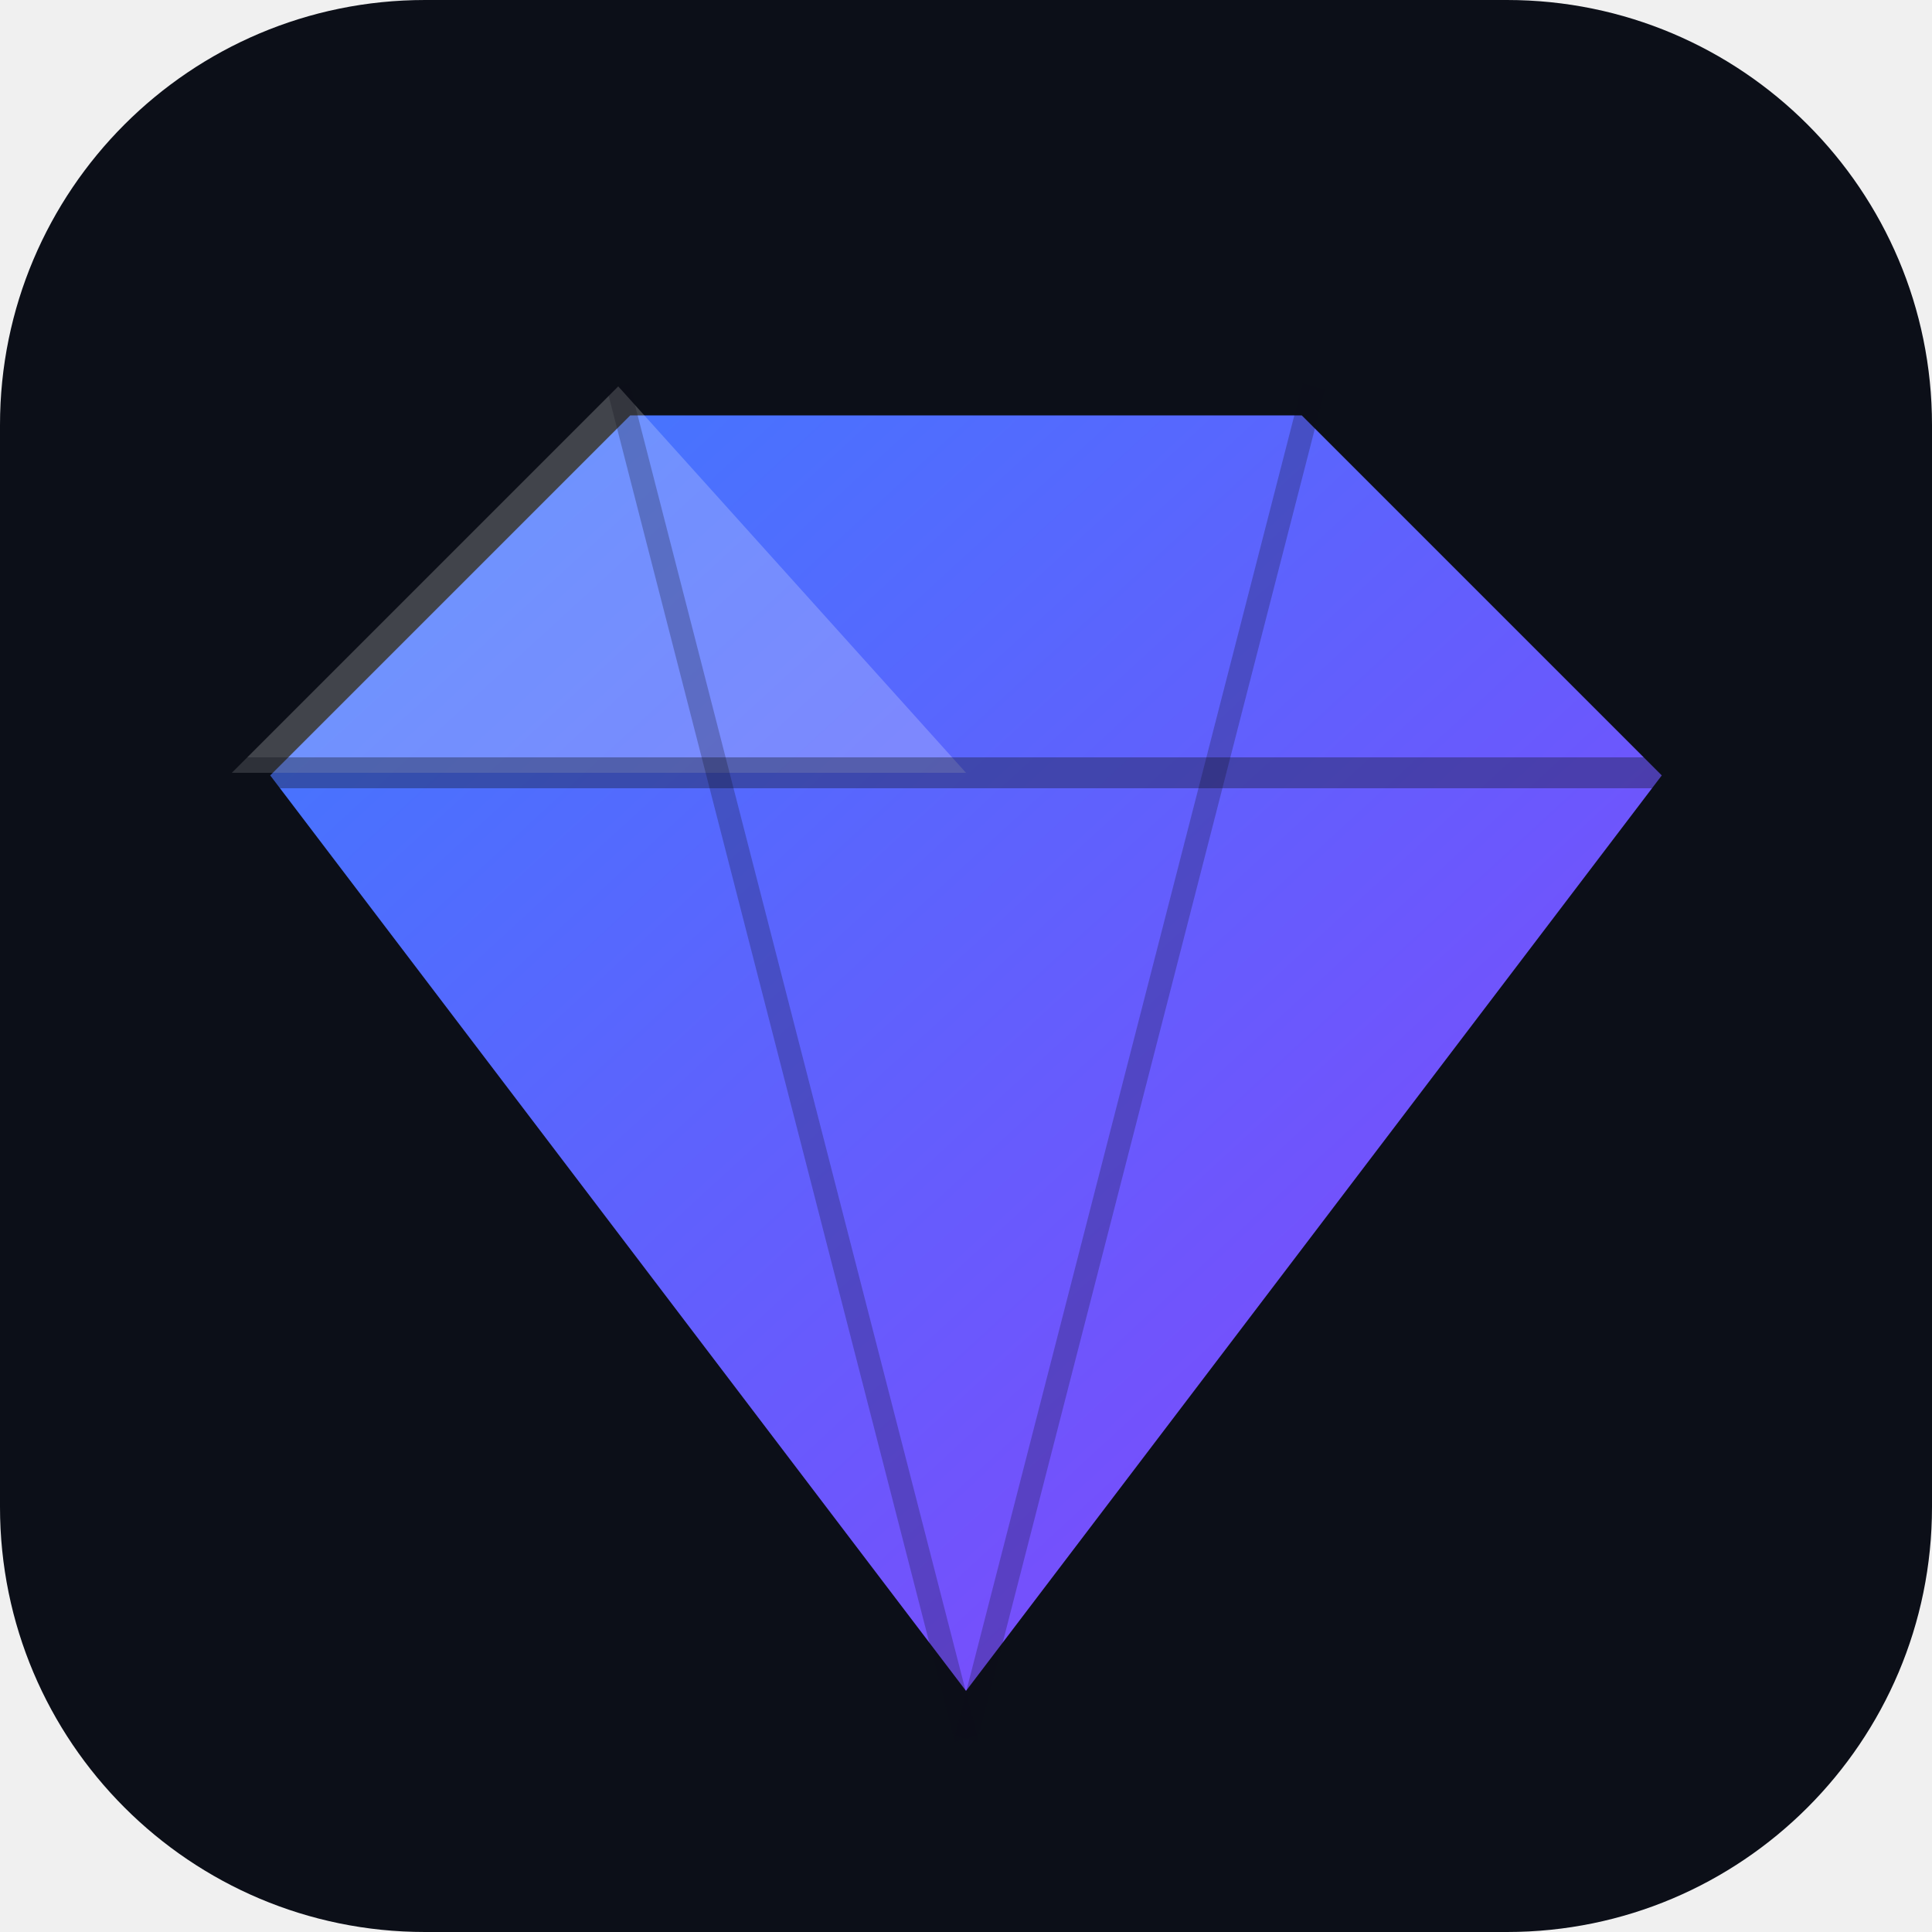
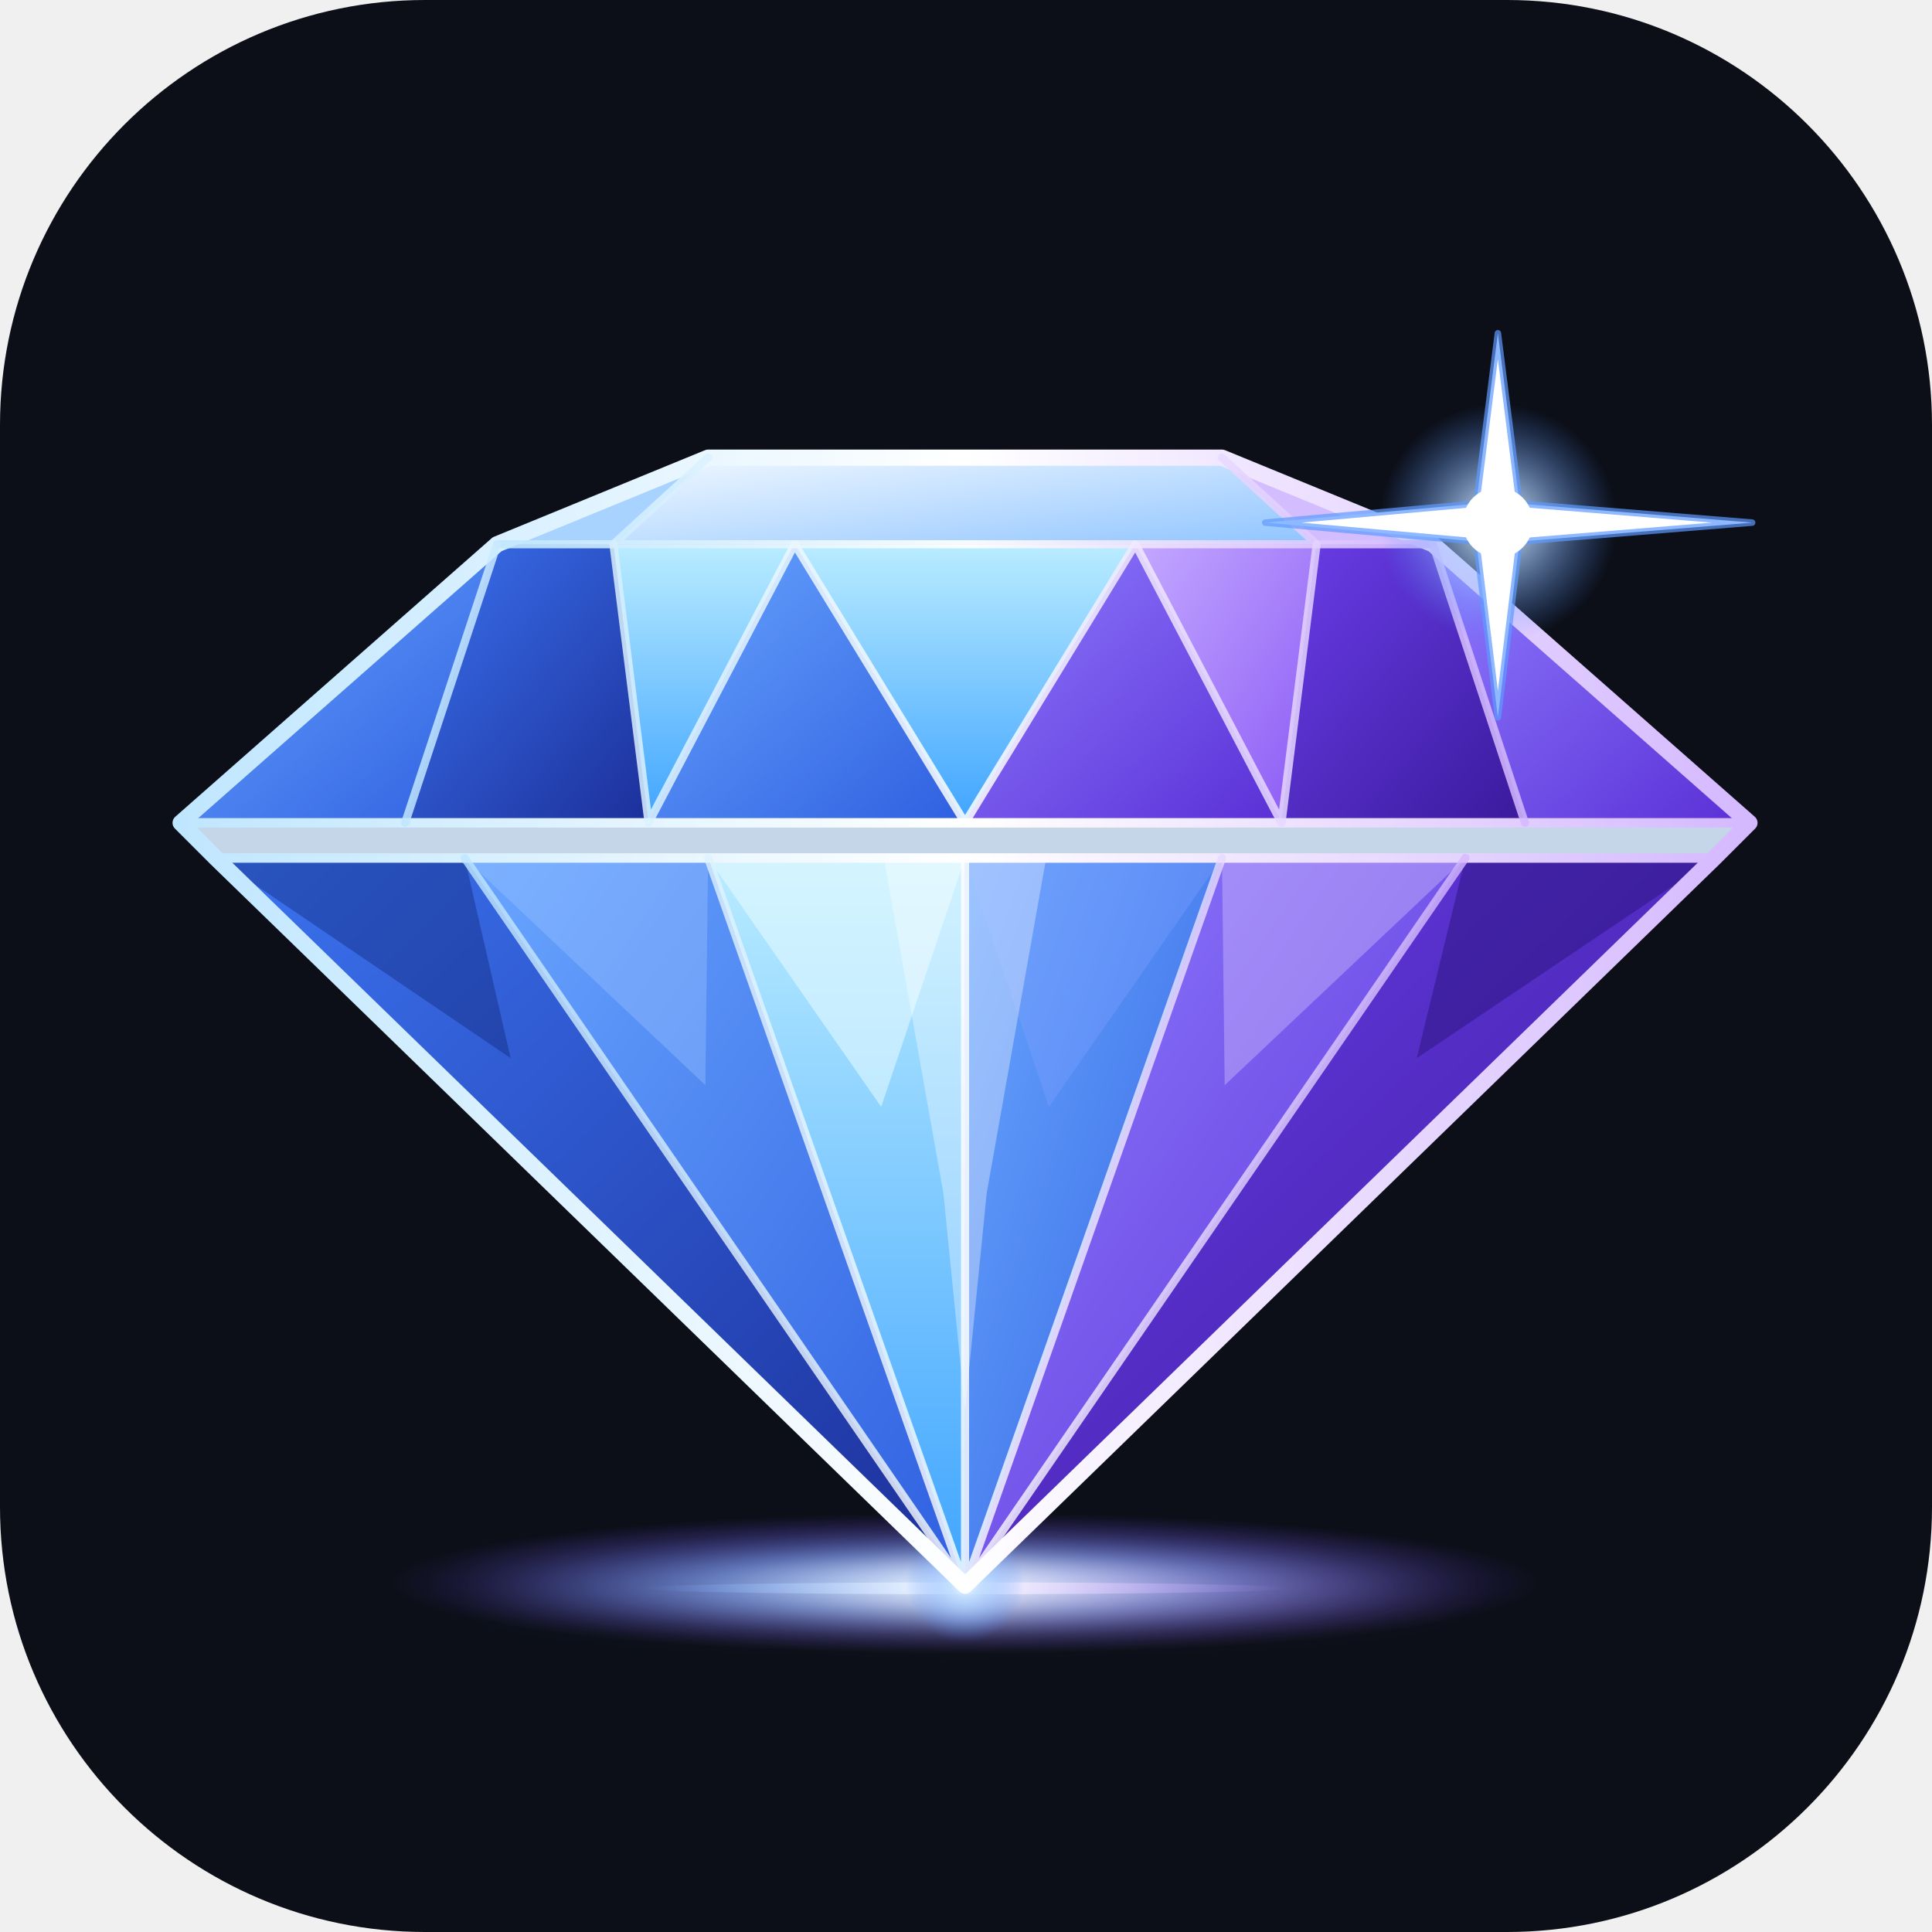
<svg xmlns="http://www.w3.org/2000/svg" viewBox="0 0 100 100">
  <defs>
-     <linearGradient id="mzGemGrad" x1="0%" y1="0%" x2="100%" y2="100%">
-       <stop offset="0%" stop-color="#3b7dff" />
-       <stop offset="100%" stop-color="#8b3ffb" />
+     <linearGradient id="gMesa" x1="0" y1="0" x2="1" y2="1">
+       <stop offset="0" stop-color="#f2f9ff" />
+       <stop offset="1" stop-color="#8fc4ff" />
    </linearGradient>
+     <linearGradient id="gCian" x1="0" y1="0" x2="0" y2="1">
+       <stop offset="0" stop-color="#b9ecff" />
+       <stop offset="1" stop-color="#3fa4ff" />
+     </linearGradient>
+     <linearGradient id="gAzul" x1="0" y1="0" x2="1" y2="1">
+       <stop offset="0" stop-color="#69a6ff" />
+       <stop offset="1" stop-color="#2f5fe0" />
+     </linearGradient>
+     <linearGradient id="gAzulOscuro" x1="0" y1="0" x2="1" y2="1">
+       <stop offset="0" stop-color="#3b73f0" />
+       <stop offset="1" stop-color="#1c2f9a" />
+     </linearGradient>
+     <linearGradient id="gVioleta" x1="0" y1="0" x2="1" y2="1">
+       <stop offset="0" stop-color="#8f7dff" />
+       <stop offset="1" stop-color="#5a2fd6" />
+     </linearGradient>
+     <linearGradient id="gVioletaClaro" x1="0" y1="0" x2="1" y2="1">
+       <stop offset="0" stop-color="#c3a8ff" />
+       <stop offset="1" stop-color="#8a58f5" />
+     </linearGradient>
+     <linearGradient id="gMorado" x1="0" y1="0" x2="1" y2="1">
+       <stop offset="0" stop-color="#6a3de8" />
+       <stop offset="1" stop-color="#3a1a9c" />
+     </linearGradient>
+     <linearGradient id="gContorno" x1="0" y1="0" x2="1" y2="0">
+       <stop offset="0" stop-color="#bfe6ff" />
+       <stop offset="0.5" stop-color="#ffffff" />
+       <stop offset="1" stop-color="#d4b8ff" />
+     </linearGradient>
+     <radialGradient id="gResplandor" cx="0.5" cy="0.5" r="0.5">
+       <stop offset="0" stop-color="#9ec9ff" stop-opacity="0.95" />
+       <stop offset="0.45" stop-color="#5b7bff" stop-opacity="0.55" />
+       <stop offset="1" stop-color="#7a3ff2" stop-opacity="0" />
+     </radialGradient>
+     <linearGradient id="gHaz" x1="0" y1="0" x2="1" y2="0">
+       <stop offset="0" stop-color="#6ea8ff" stop-opacity="0" />
+       <stop offset="0.5" stop-color="#ffffff" stop-opacity="1" />
+       <stop offset="1" stop-color="#b48cff" stop-opacity="0" />
+     </linearGradient>
+     <radialGradient id="gHalo" cx="0.5" cy="0.5" r="0.5">
+       <stop offset="0" stop-color="#ffffff" stop-opacity="1" />
+       <stop offset="0.25" stop-color="#bcdcff" stop-opacity="0.85" />
+       <stop offset="1" stop-color="#4a8bff" stop-opacity="0" />
+     </radialGradient>
+     <filter id="fDesenfoque" x="-20%" y="-200%" width="140%" height="500%">
+       <feGaussianBlur stdDeviation="7" />
+     </filter>
  </defs>
  <rect width="100" height="100" rx="22" fill="#0c0f18" />
-   <polygon points="32,20 68,20 88,40 50,90 12,40" fill="url(#mzGemGrad)" stroke="#0c0f18" stroke-width="3" stroke-linejoin="round" />
-   <polygon points="32,20 12,40 50,40" fill="#ffffff" fill-opacity="0.22" />
-   <polyline points="12,40 88,40" stroke="#0c0f18" stroke-opacity="0.35" stroke-width="1.6" fill="none" />
-   <polyline points="32,20 50,90" stroke="#0c0f18" stroke-opacity="0.25" stroke-width="1.2" fill="none" />
-   <polyline points="68,20 50,90" stroke="#0c0f18" stroke-opacity="0.25" stroke-width="1.2" fill="none" />
+   <g transform="translate(-10.95 14.17) scale(0.14)">
+     <ellipse cx="435" cy="484" rx="215" ry="26" fill="url(#gResplandor)" />
+     <ellipse cx="435" cy="486" rx="190" ry="9" fill="url(#gHaz)" filter="url(#fDesenfoque)" />
+     <ellipse cx="435" cy="486" rx="120" ry="2.2" fill="url(#gHaz)" />
+     <circle cx="435" cy="484" r="22" fill="url(#gHalo)" />
+     <g stroke-linejoin="round">
+       <polygon points="158,216 250,216 435,485" fill="url(#gAzulOscuro)" />
+       <polygon points="250,216 340,216 435,485" fill="url(#gAzul)" />
+       <polygon points="340,216 435,216 435,485" fill="url(#gCian)" />
+       <polygon points="435,216 530,216 435,485" fill="url(#gAzul)" />
+       <polygon points="530,216 620,216 435,485" fill="url(#gVioleta)" />
+       <polygon points="620,216 712,216 435,485" fill="url(#gMorado)" />
+       <polygon points="250,216 340,216 339,300" fill="#9cc2ff" fill-opacity="0.38" />
+       <polygon points="340,216 435,216 404,308" fill="#e9fbff" fill-opacity="0.55" />
+       <polygon points="435,216 530,216 466,308" fill="#7ea2ff" fill-opacity="0.35" />
+       <polygon points="530,216 620,216 531,300" fill="#d9c8ff" fill-opacity="0.38" />
+       <polygon points="158,216 250,216 267,290" fill="#0b1a66" fill-opacity="0.35" />
+       <polygon points="620,216 712,216 602,290" fill="#1c0b66" fill-opacity="0.38" />
+       <polygon points="405,216 465,216 443,340 435,420 427,340" fill="#ffffff" fill-opacity="0.34" />
+     </g>
+     <polygon points="145,203 725,203 712,216 158,216" fill="#d9ecff" fill-opacity="0.9" />
+     <g stroke-linejoin="round">
+       <polygon points="145,203 262,100 228,203" fill="url(#gAzul)" />
+       <polygon points="262,100 305,100 318,203 228,203" fill="url(#gAzulOscuro)" />
+       <polygon points="305,100 372,100 318,203" fill="url(#gCian)" />
+       <polygon points="372,100 435,203 318,203" fill="url(#gAzul)" />
+       <polygon points="372,100 498,100 435,203" fill="url(#gCian)" />
+       <polygon points="498,100 552,203 435,203" fill="url(#gVioleta)" />
+       <polygon points="565,100 498,100 552,203" fill="url(#gVioletaClaro)" />
+       <polygon points="565,100 608,100 642,203 552,203" fill="url(#gMorado)" />
+       <polygon points="608,100 725,203 642,203" fill="url(#gVioleta)" />
+       <polygon points="262,100 340,68 305,100" fill="#a9d3ff" />
+       <polygon points="608,100 530,68 565,100" fill="#d3bdff" />
+       <polygon points="340,68 530,68 565,100 305,100" fill="url(#gMesa)" />
+     </g>
+     <g fill="none" stroke="url(#gContorno)" stroke-linejoin="round" stroke-linecap="round">
+       <path d="M145,203 L262,100 L340,68 L530,68 L608,100 L725,203 L712,216 L435,485 L158,216 Z" stroke-width="6" />
+       <path d="M145,203 L725,203 M158,216 L712,216" stroke-width="3.5" />
+       <path d="M305,100 L565,100 M262,100 L305,100 M565,100 L608,100 M340,68 L305,100 M530,68 L565,100" stroke-width="3" stroke-opacity="0.9" />
+       <path d="M305,100 L318,203 M372,100 L318,203 M372,100 L435,203 M498,100 L435,203 M498,100 L552,203 M565,100 L552,203 M262,100 L228,203 M608,100 L642,203" stroke-width="3" stroke-opacity="0.85" />
+       <path d="M250,216 L435,485 M340,216 L435,485 M435,216 L435,485 M530,216 L435,485 M620,216 L435,485" stroke-width="3" stroke-opacity="0.8" />
+     </g>
+     <circle cx="632" cy="92" r="44" fill="url(#gHalo)" fill-opacity="0.9" />
+     <path d="M632,22 L640,85 L726,92 L640,99 L632,164 L624,99 L546,92 L624,85 Z" fill="#ffffff" stroke="#5f9bff" stroke-width="2.4" stroke-opacity="0.7" stroke-linejoin="round" />
+     <circle cx="632" cy="92" r="13" fill="#ffffff" />
+   </g>
</svg>
